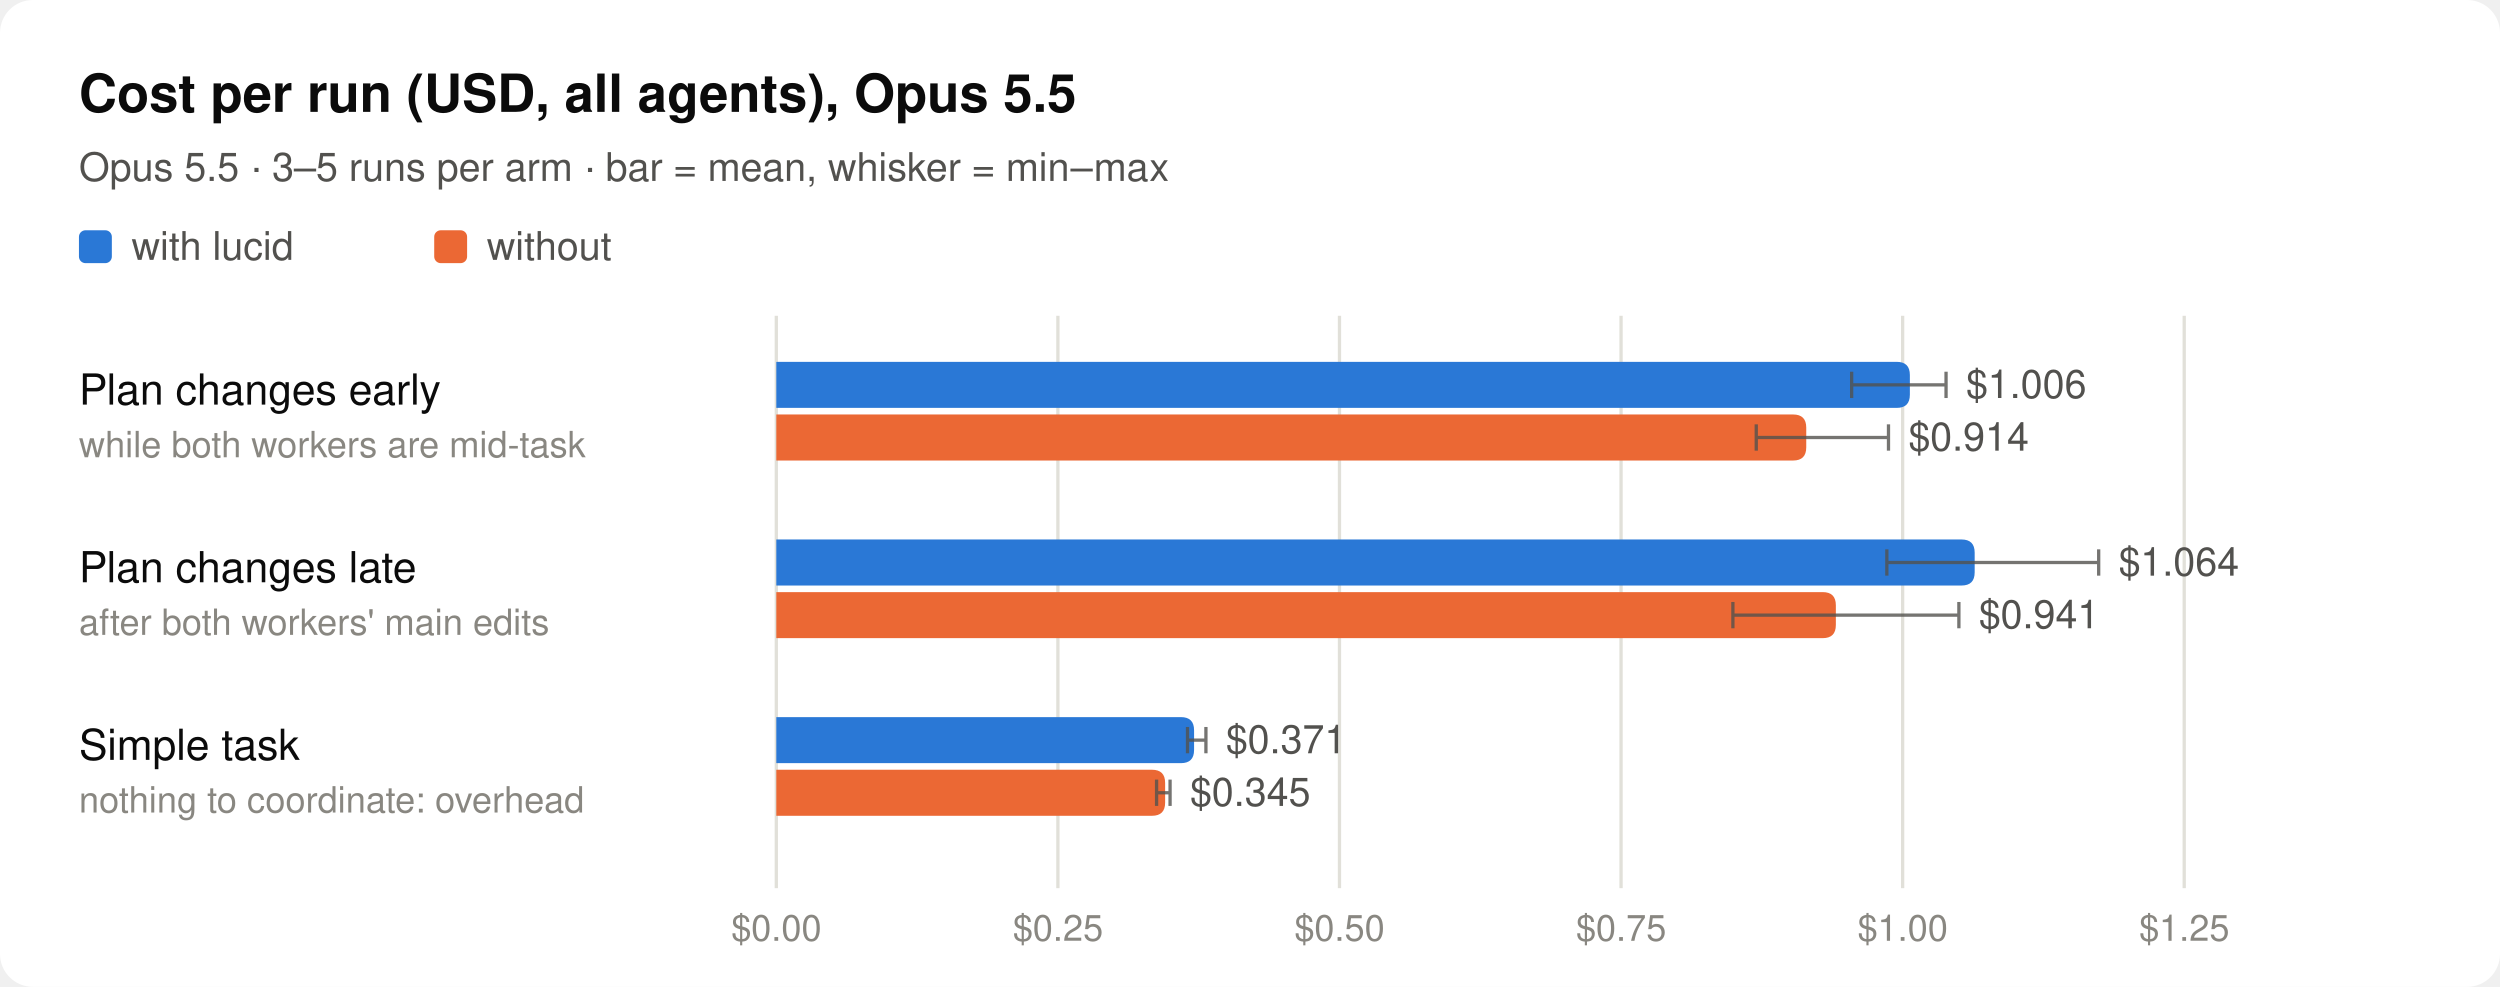
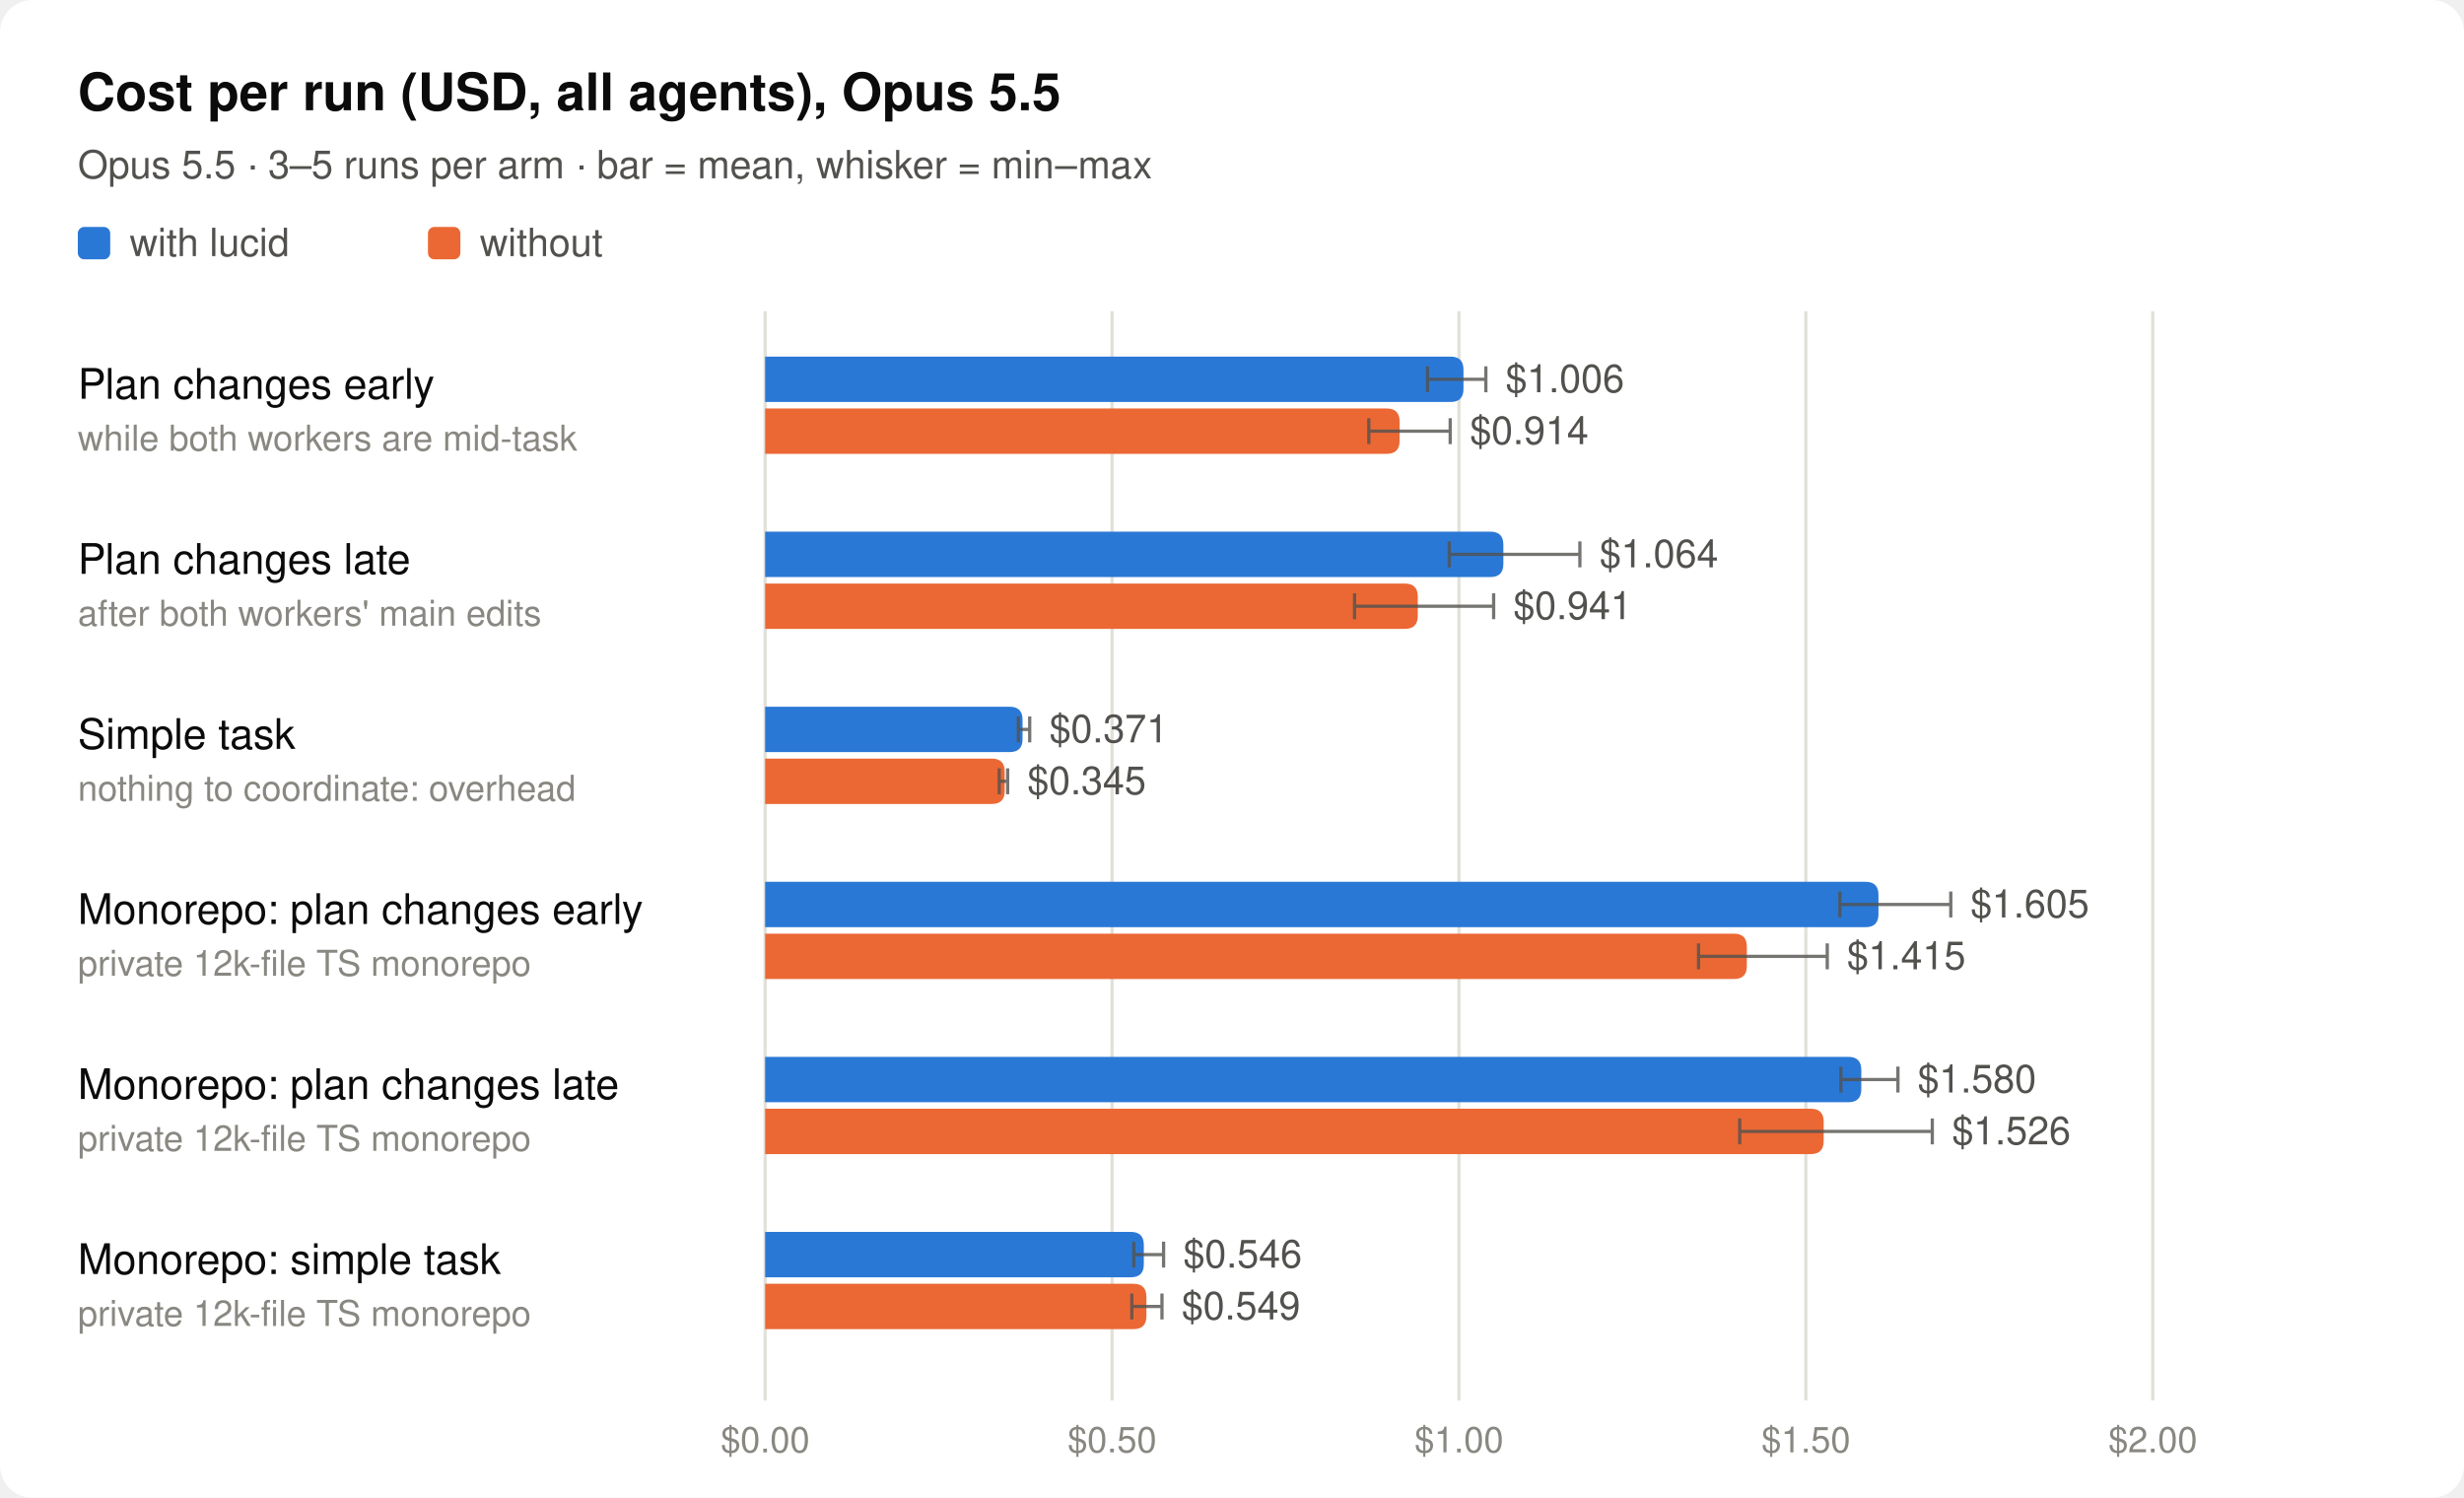
- <svg xmlns="http://www.w3.org/2000/svg" width="760" height="300" viewBox="0 0 760 300" font-family="-apple-system,BlinkMacSystemFont,'Segoe UI',Helvetica,Arial,sans-serif">
-   <rect width="760" height="300" rx="10" fill="#ffffff" />
+ <svg xmlns="http://www.w3.org/2000/svg" width="760" height="462" viewBox="0 0 760 462" font-family="-apple-system,BlinkMacSystemFont,'Segoe UI',Helvetica,Arial,sans-serif">
+   <rect width="760" height="462" rx="10" fill="#ffffff" />
  <text x="24" y="34" font-size="16" font-weight="600" fill="#0b0b0b">Cost per run (USD, all agents), Opus 5.5</text>
  <text x="24" y="55" font-size="12" fill="#52514e">Opus 5.5 · 3–5 runs per arm · bar = mean, whisker = min–max</text>
  <rect x="24" y="70" width="10" height="10" rx="2" fill="#2a78d6" />
  <text x="40" y="79" font-size="12" fill="#52514e">with lucid</text>
  <rect x="132" y="70" width="10" height="10" rx="2" fill="#eb6834" />
  <text x="148" y="79" font-size="12" fill="#52514e">without</text>
-   <line x1="236.0" y1="96" x2="236.0" y2="270" stroke="#e1e0d9" stroke-width="1" />
-   <text x="236.0" y="286" font-size="11" fill="#898781" text-anchor="middle">$0.00</text>
-   <line x1="321.6" y1="96" x2="321.6" y2="270" stroke="#e1e0d9" stroke-width="1" />
-   <text x="321.6" y="286" font-size="11" fill="#898781" text-anchor="middle">$0.25</text>
-   <line x1="407.2" y1="96" x2="407.2" y2="270" stroke="#e1e0d9" stroke-width="1" />
-   <text x="407.2" y="286" font-size="11" fill="#898781" text-anchor="middle">$0.50</text>
-   <line x1="492.8" y1="96" x2="492.8" y2="270" stroke="#e1e0d9" stroke-width="1" />
-   <text x="492.8" y="286" font-size="11" fill="#898781" text-anchor="middle">$0.75</text>
-   <line x1="578.4" y1="96" x2="578.4" y2="270" stroke="#e1e0d9" stroke-width="1" />
-   <text x="578.4" y="286" font-size="11" fill="#898781" text-anchor="middle">$1.00</text>
-   <line x1="664.0" y1="96" x2="664.0" y2="270" stroke="#e1e0d9" stroke-width="1" />
-   <text x="664.0" y="286" font-size="11" fill="#898781" text-anchor="middle">$1.25</text>
+   <line x1="236.0" y1="96" x2="236.0" y2="432" stroke="#e1e0d9" stroke-width="1" />
+   <text x="236.0" y="448" font-size="11" fill="#898781" text-anchor="middle">$0.00</text>
+   <line x1="343.0" y1="96" x2="343.0" y2="432" stroke="#e1e0d9" stroke-width="1" />
+   <text x="343.0" y="448" font-size="11" fill="#898781" text-anchor="middle">$0.50</text>
+   <line x1="450.0" y1="96" x2="450.0" y2="432" stroke="#e1e0d9" stroke-width="1" />
+   <text x="450.0" y="448" font-size="11" fill="#898781" text-anchor="middle">$1.00</text>
+   <line x1="557.0" y1="96" x2="557.0" y2="432" stroke="#e1e0d9" stroke-width="1" />
+   <text x="557.0" y="448" font-size="11" fill="#898781" text-anchor="middle">$1.50</text>
+   <line x1="664.0" y1="96" x2="664.0" y2="432" stroke="#e1e0d9" stroke-width="1" />
+   <text x="664.0" y="448" font-size="11" fill="#898781" text-anchor="middle">$2.00</text>
  <text x="24" y="123" font-size="13" font-weight="500" fill="#0b0b0b">Plan changes early</text>
  <text x="24" y="139" font-size="11" fill="#898781">while both workers are mid-task</text>
-   <path d="M236.0 110.0H576.6Q580.6 110.0 580.6 114.0V120.0Q580.6 124.0 576.6 124.0H236.0Z" fill="#2a78d6" />
-   <path d="M562.9 117.0H591.6M562.9 113.0v8M591.6 113.0v8" stroke="#52514e" stroke-width="1" fill="none" opacity="0.8" />
-   <text x="597.6" y="121.0" font-size="12" fill="#52514e" style="font-variant-numeric:tabular-nums">$1.006</text>
-   <path d="M236.0 126.0H545.1Q549.1 126.0 549.1 130.0V136.0Q549.1 140.0 545.1 140.0H236.0Z" fill="#eb6834" />
-   <path d="M533.9 133.0H574.1M533.9 129.0v8M574.1 129.0v8" stroke="#52514e" stroke-width="1" fill="none" opacity="0.8" />
-   <text x="580.1" y="137.0" font-size="12" fill="#52514e" style="font-variant-numeric:tabular-nums">$0.914</text>
+   <path d="M236.0 110.0H447.4Q451.4 110.0 451.4 114.0V120.0Q451.4 124.0 447.4 124.0H236.0Z" fill="#2a78d6" />
+   <path d="M440.3 117.0H458.3M440.3 113.0v8M458.3 113.0v8" stroke="#52514e" stroke-width="1" fill="none" opacity="0.8" />
+   <text x="464.3" y="121.0" font-size="12" fill="#52514e" style="font-variant-numeric:tabular-nums">$1.006</text>
+   <path d="M236.0 126.0H427.7Q431.7 126.0 431.7 130.0V136.0Q431.7 140.0 427.7 140.0H236.0Z" fill="#eb6834" />
+   <path d="M422.2 133.0H447.3M422.2 129.0v8M447.3 129.0v8" stroke="#52514e" stroke-width="1" fill="none" opacity="0.8" />
+   <text x="453.3" y="137.0" font-size="12" fill="#52514e" style="font-variant-numeric:tabular-nums">$0.914</text>
  <text x="24" y="177" font-size="13" font-weight="500" fill="#0b0b0b">Plan changes late</text>
  <text x="24" y="193" font-size="11" fill="#898781">after both workers' main edits</text>
-   <path d="M236.0 164.0H596.3Q600.3 164.0 600.3 168.0V174.0Q600.3 178.0 596.3 178.0H236.0Z" fill="#2a78d6" />
-   <path d="M573.6 171.0H638.0M573.6 167.0v8M638.0 167.0v8" stroke="#52514e" stroke-width="1" fill="none" opacity="0.8" />
-   <text x="644.0" y="175.0" font-size="12" fill="#52514e" style="font-variant-numeric:tabular-nums">$1.064</text>
-   <path d="M236.0 180.0H554.1Q558.1 180.0 558.1 184.0V190.0Q558.1 194.0 554.1 194.0H236.0Z" fill="#eb6834" />
-   <path d="M526.8 187.0H595.5M526.8 183.0v8M595.5 183.0v8" stroke="#52514e" stroke-width="1" fill="none" opacity="0.8" />
-   <text x="601.5" y="191.0" font-size="12" fill="#52514e" style="font-variant-numeric:tabular-nums">$0.941</text>
+   <path d="M236.0 164.0H459.7Q463.7 164.0 463.7 168.0V174.0Q463.7 178.0 459.7 178.0H236.0Z" fill="#2a78d6" />
+   <path d="M447.0 171.0H487.3M447.0 167.0v8M487.3 167.0v8" stroke="#52514e" stroke-width="1" fill="none" opacity="0.8" />
+   <text x="493.3" y="175.0" font-size="12" fill="#52514e" style="font-variant-numeric:tabular-nums">$1.064</text>
+   <path d="M236.0 180.0H433.3Q437.3 180.0 437.3 184.0V190.0Q437.3 194.0 433.3 194.0H236.0Z" fill="#eb6834" />
+   <path d="M417.8 187.0H460.7M417.8 183.0v8M460.7 183.0v8" stroke="#52514e" stroke-width="1" fill="none" opacity="0.8" />
+   <text x="466.7" y="191.0" font-size="12" fill="#52514e" style="font-variant-numeric:tabular-nums">$0.941</text>
  <text x="24" y="231" font-size="13" font-weight="500" fill="#0b0b0b">Simple task</text>
  <text x="24" y="247" font-size="11" fill="#898781">nothing to coordinate: overhead</text>
-   <path d="M236.0 218.0H359.0Q363.0 218.0 363.0 222.0V228.0Q363.0 232.0 359.0 232.0H236.0Z" fill="#2a78d6" />
-   <path d="M361.0 225.0H366.6M361.0 221.0v8M366.6 221.0v8" stroke="#52514e" stroke-width="1" fill="none" opacity="0.8" />
-   <text x="372.6" y="229.0" font-size="12" fill="#52514e" style="font-variant-numeric:tabular-nums">$0.371</text>
-   <path d="M236.0 234.0H350.2Q354.2 234.0 354.2 238.0V244.0Q354.2 248.0 350.2 248.0H236.0Z" fill="#eb6834" />
-   <path d="M351.6 241.0H355.7M351.6 237.0v8M355.7 237.0v8" stroke="#52514e" stroke-width="1" fill="none" opacity="0.8" />
-   <text x="361.7" y="245.0" font-size="12" fill="#52514e" style="font-variant-numeric:tabular-nums">$0.345</text>
+   <path d="M236.0 218.0H311.4Q315.4 218.0 315.4 222.0V228.0Q315.4 232.0 311.4 232.0H236.0Z" fill="#2a78d6" />
+   <path d="M314.1 225.0H317.6M314.1 221.0v8M317.6 221.0v8" stroke="#52514e" stroke-width="1" fill="none" opacity="0.8" />
+   <text x="323.6" y="229.0" font-size="12" fill="#52514e" style="font-variant-numeric:tabular-nums">$0.371</text>
+   <path d="M236.0 234.0H305.9Q309.9 234.0 309.9 238.0V244.0Q309.9 248.0 305.9 248.0H236.0Z" fill="#eb6834" />
+   <path d="M308.2 241.0H310.8M308.2 237.0v8M310.8 237.0v8" stroke="#52514e" stroke-width="1" fill="none" opacity="0.8" />
+   <text x="316.8" y="245.0" font-size="12" fill="#52514e" style="font-variant-numeric:tabular-nums">$0.345</text>
+   <text x="24" y="285" font-size="13" font-weight="500" fill="#0b0b0b">Monorepo: plan changes early</text>
+   <text x="24" y="301" font-size="11" fill="#898781">private 12k-file TS monorepo</text>
+   <path d="M236.0 272.0H575.4Q579.4 272.0 579.4 276.0V282.0Q579.4 286.0 575.4 286.0H236.0Z" fill="#2a78d6" />
+   <path d="M567.5 279.0H601.7M567.5 275.0v8M601.7 275.0v8" stroke="#52514e" stroke-width="1" fill="none" opacity="0.8" />
+   <text x="607.7" y="283.0" font-size="12" fill="#52514e" style="font-variant-numeric:tabular-nums">$1.605</text>
+   <path d="M236.0 288.0H534.8Q538.8 288.0 538.8 292.0V298.0Q538.8 302.0 534.8 302.0H236.0Z" fill="#eb6834" />
+   <path d="M523.9 295.0H563.6M523.9 291.0v8M563.6 291.0v8" stroke="#52514e" stroke-width="1" fill="none" opacity="0.8" />
+   <text x="569.6" y="299.0" font-size="12" fill="#52514e" style="font-variant-numeric:tabular-nums">$1.415</text>
+   <text x="24" y="339" font-size="13" font-weight="500" fill="#0b0b0b">Monorepo: plan changes late</text>
+   <text x="24" y="355" font-size="11" fill="#898781">private 12k-file TS monorepo</text>
+   <path d="M236.0 326.0H570.1Q574.1 326.0 574.1 330.0V336.0Q574.1 340.0 570.1 340.0H236.0Z" fill="#2a78d6" />
+   <path d="M567.8 333.0H585.4M567.8 329.0v8M585.4 329.0v8" stroke="#52514e" stroke-width="1" fill="none" opacity="0.8" />
+   <text x="591.4" y="337.0" font-size="12" fill="#52514e" style="font-variant-numeric:tabular-nums">$1.580</text>
+   <path d="M236.0 342.0H558.5Q562.5 342.0 562.5 346.0V352.0Q562.5 356.0 558.5 356.0H236.0Z" fill="#eb6834" />
+   <path d="M536.6 349.0H596.0M536.6 345.0v8M596.0 345.0v8" stroke="#52514e" stroke-width="1" fill="none" opacity="0.8" />
+   <text x="602.0" y="353.0" font-size="12" fill="#52514e" style="font-variant-numeric:tabular-nums">$1.526</text>
+   <text x="24" y="393" font-size="13" font-weight="500" fill="#0b0b0b">Monorepo: simple task</text>
+   <text x="24" y="409" font-size="11" fill="#898781">private 12k-file TS monorepo</text>
+   <path d="M236.0 380.0H348.8Q352.8 380.0 352.8 384.0V390.0Q352.8 394.0 348.8 394.0H236.0Z" fill="#2a78d6" />
+   <path d="M349.7 387.0H358.9M349.7 383.0v8M358.9 383.0v8" stroke="#52514e" stroke-width="1" fill="none" opacity="0.8" />
+   <text x="364.9" y="391.0" font-size="12" fill="#52514e" style="font-variant-numeric:tabular-nums">$0.546</text>
+   <path d="M236.0 396.0H349.6Q353.6 396.0 353.6 400.0V406.0Q353.6 410.0 349.6 410.0H236.0Z" fill="#eb6834" />
+   <path d="M349.1 403.0H358.4M349.1 399.0v8M358.4 399.0v8" stroke="#52514e" stroke-width="1" fill="none" opacity="0.8" />
+   <text x="364.4" y="407.0" font-size="12" fill="#52514e" style="font-variant-numeric:tabular-nums">$0.549</text>
</svg>
